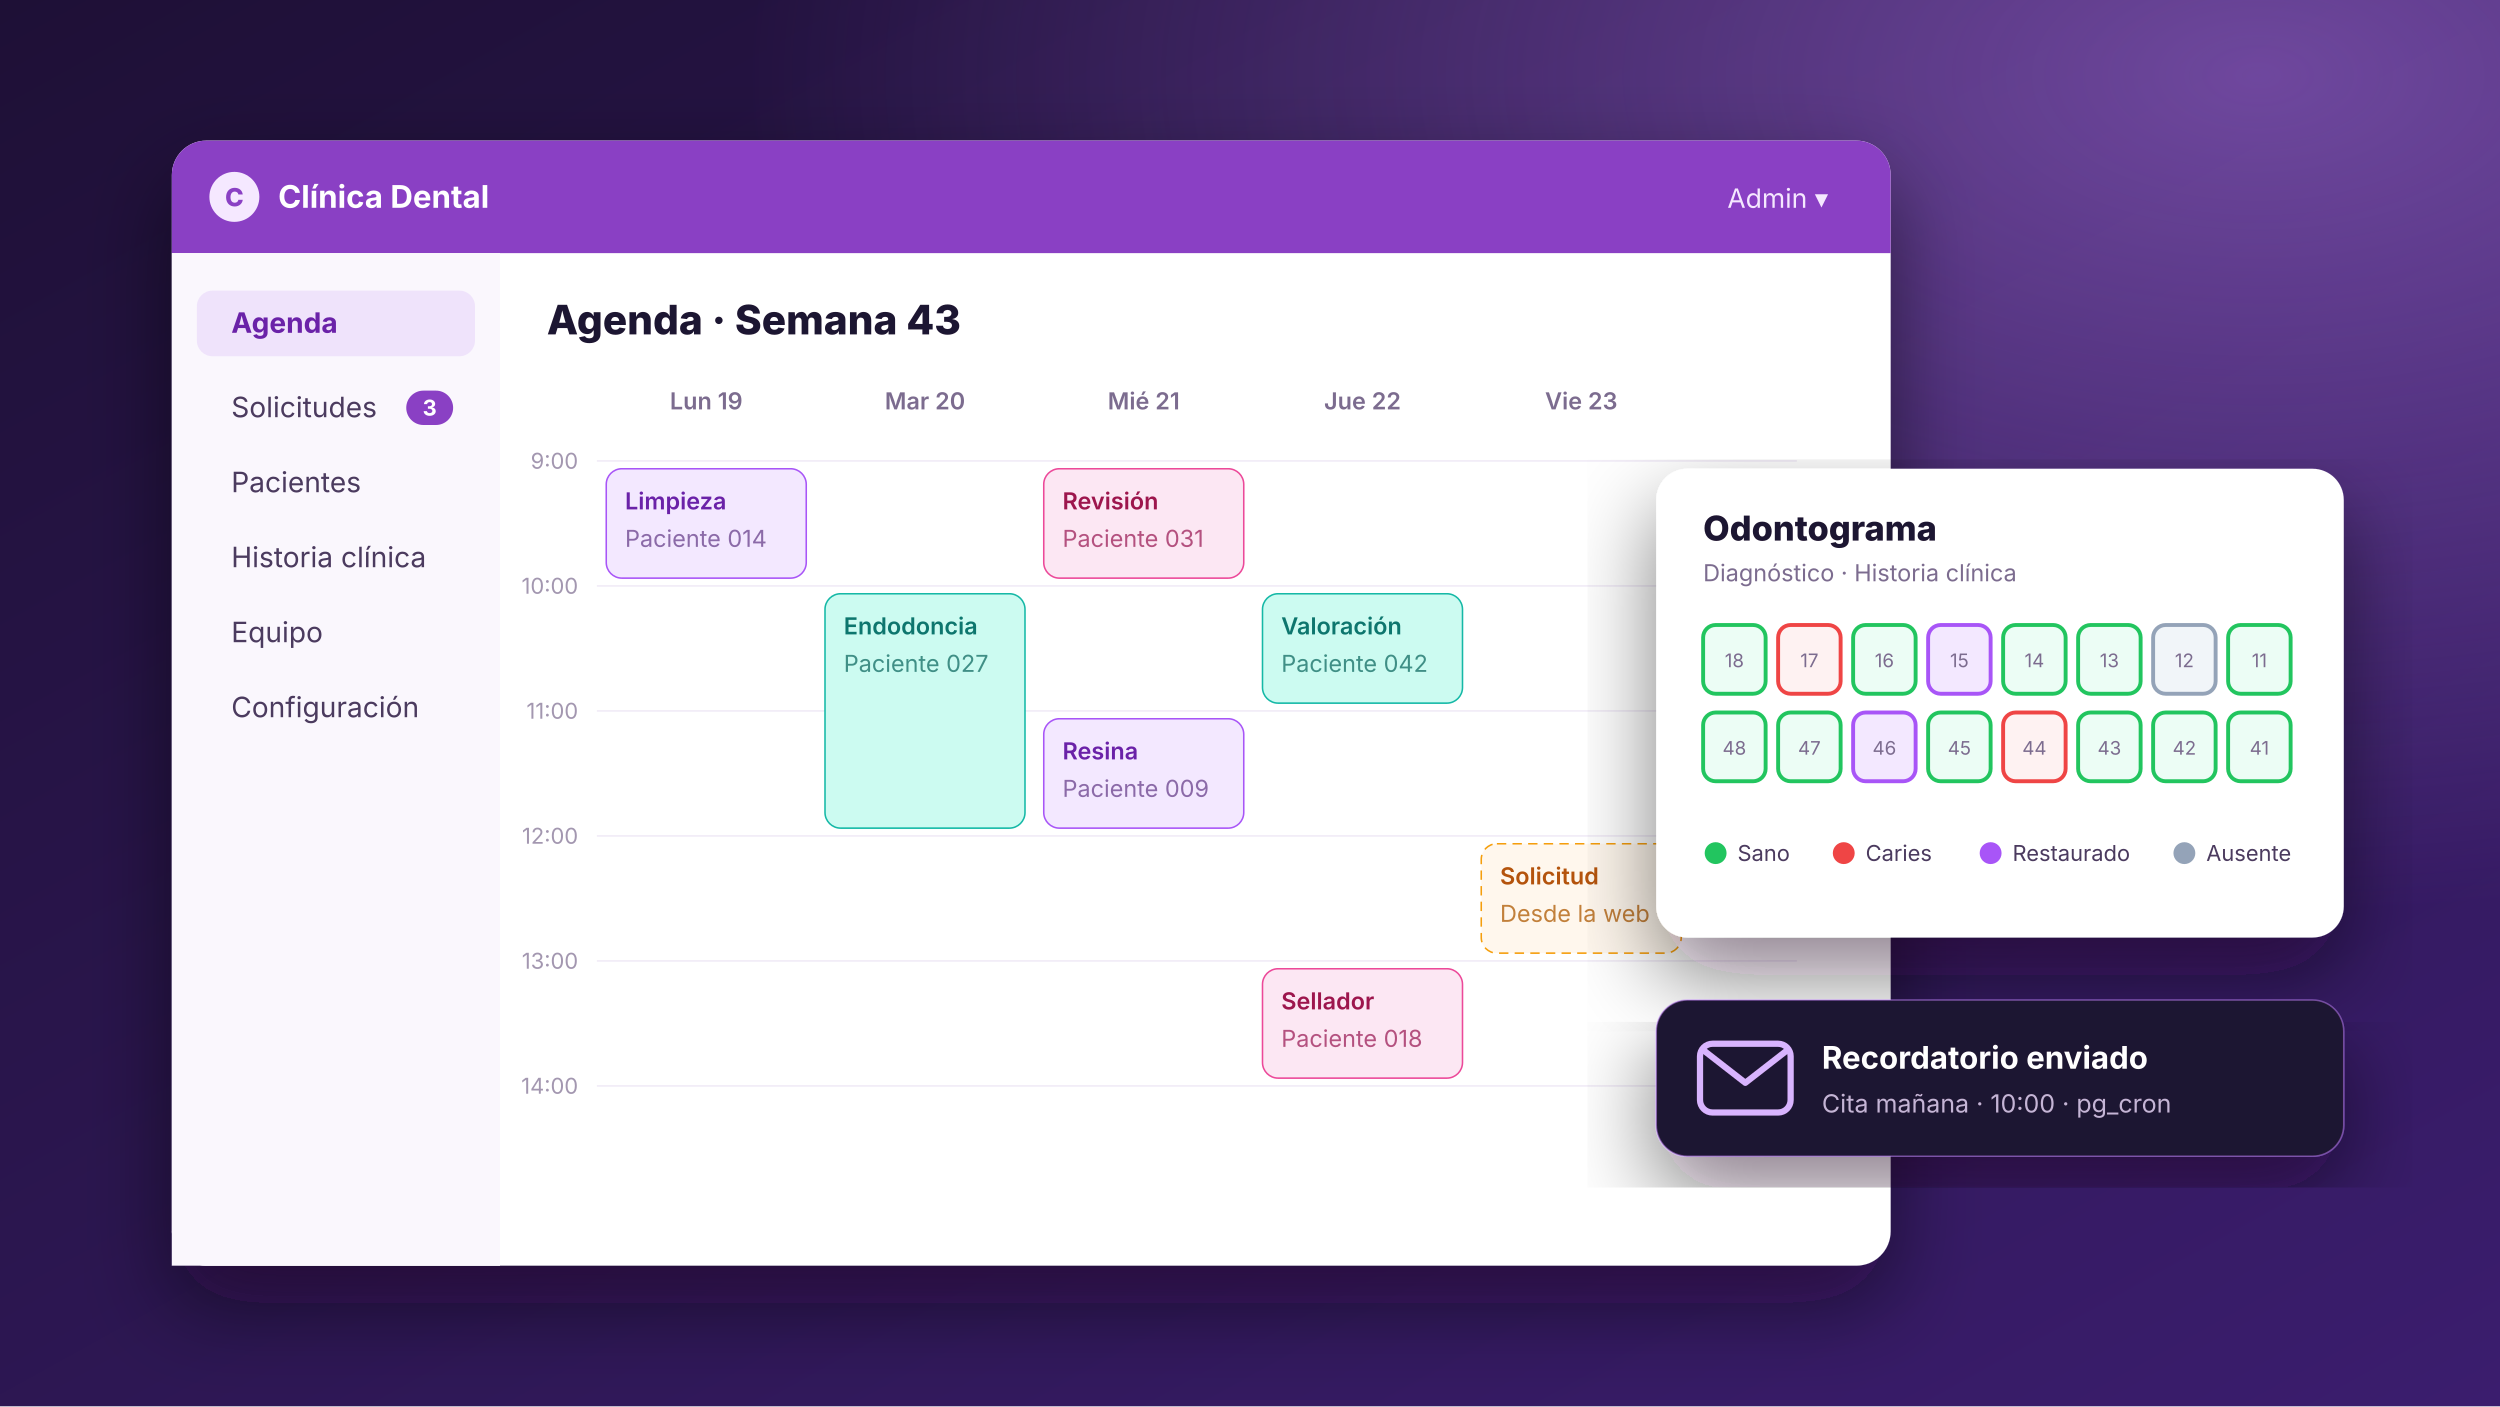
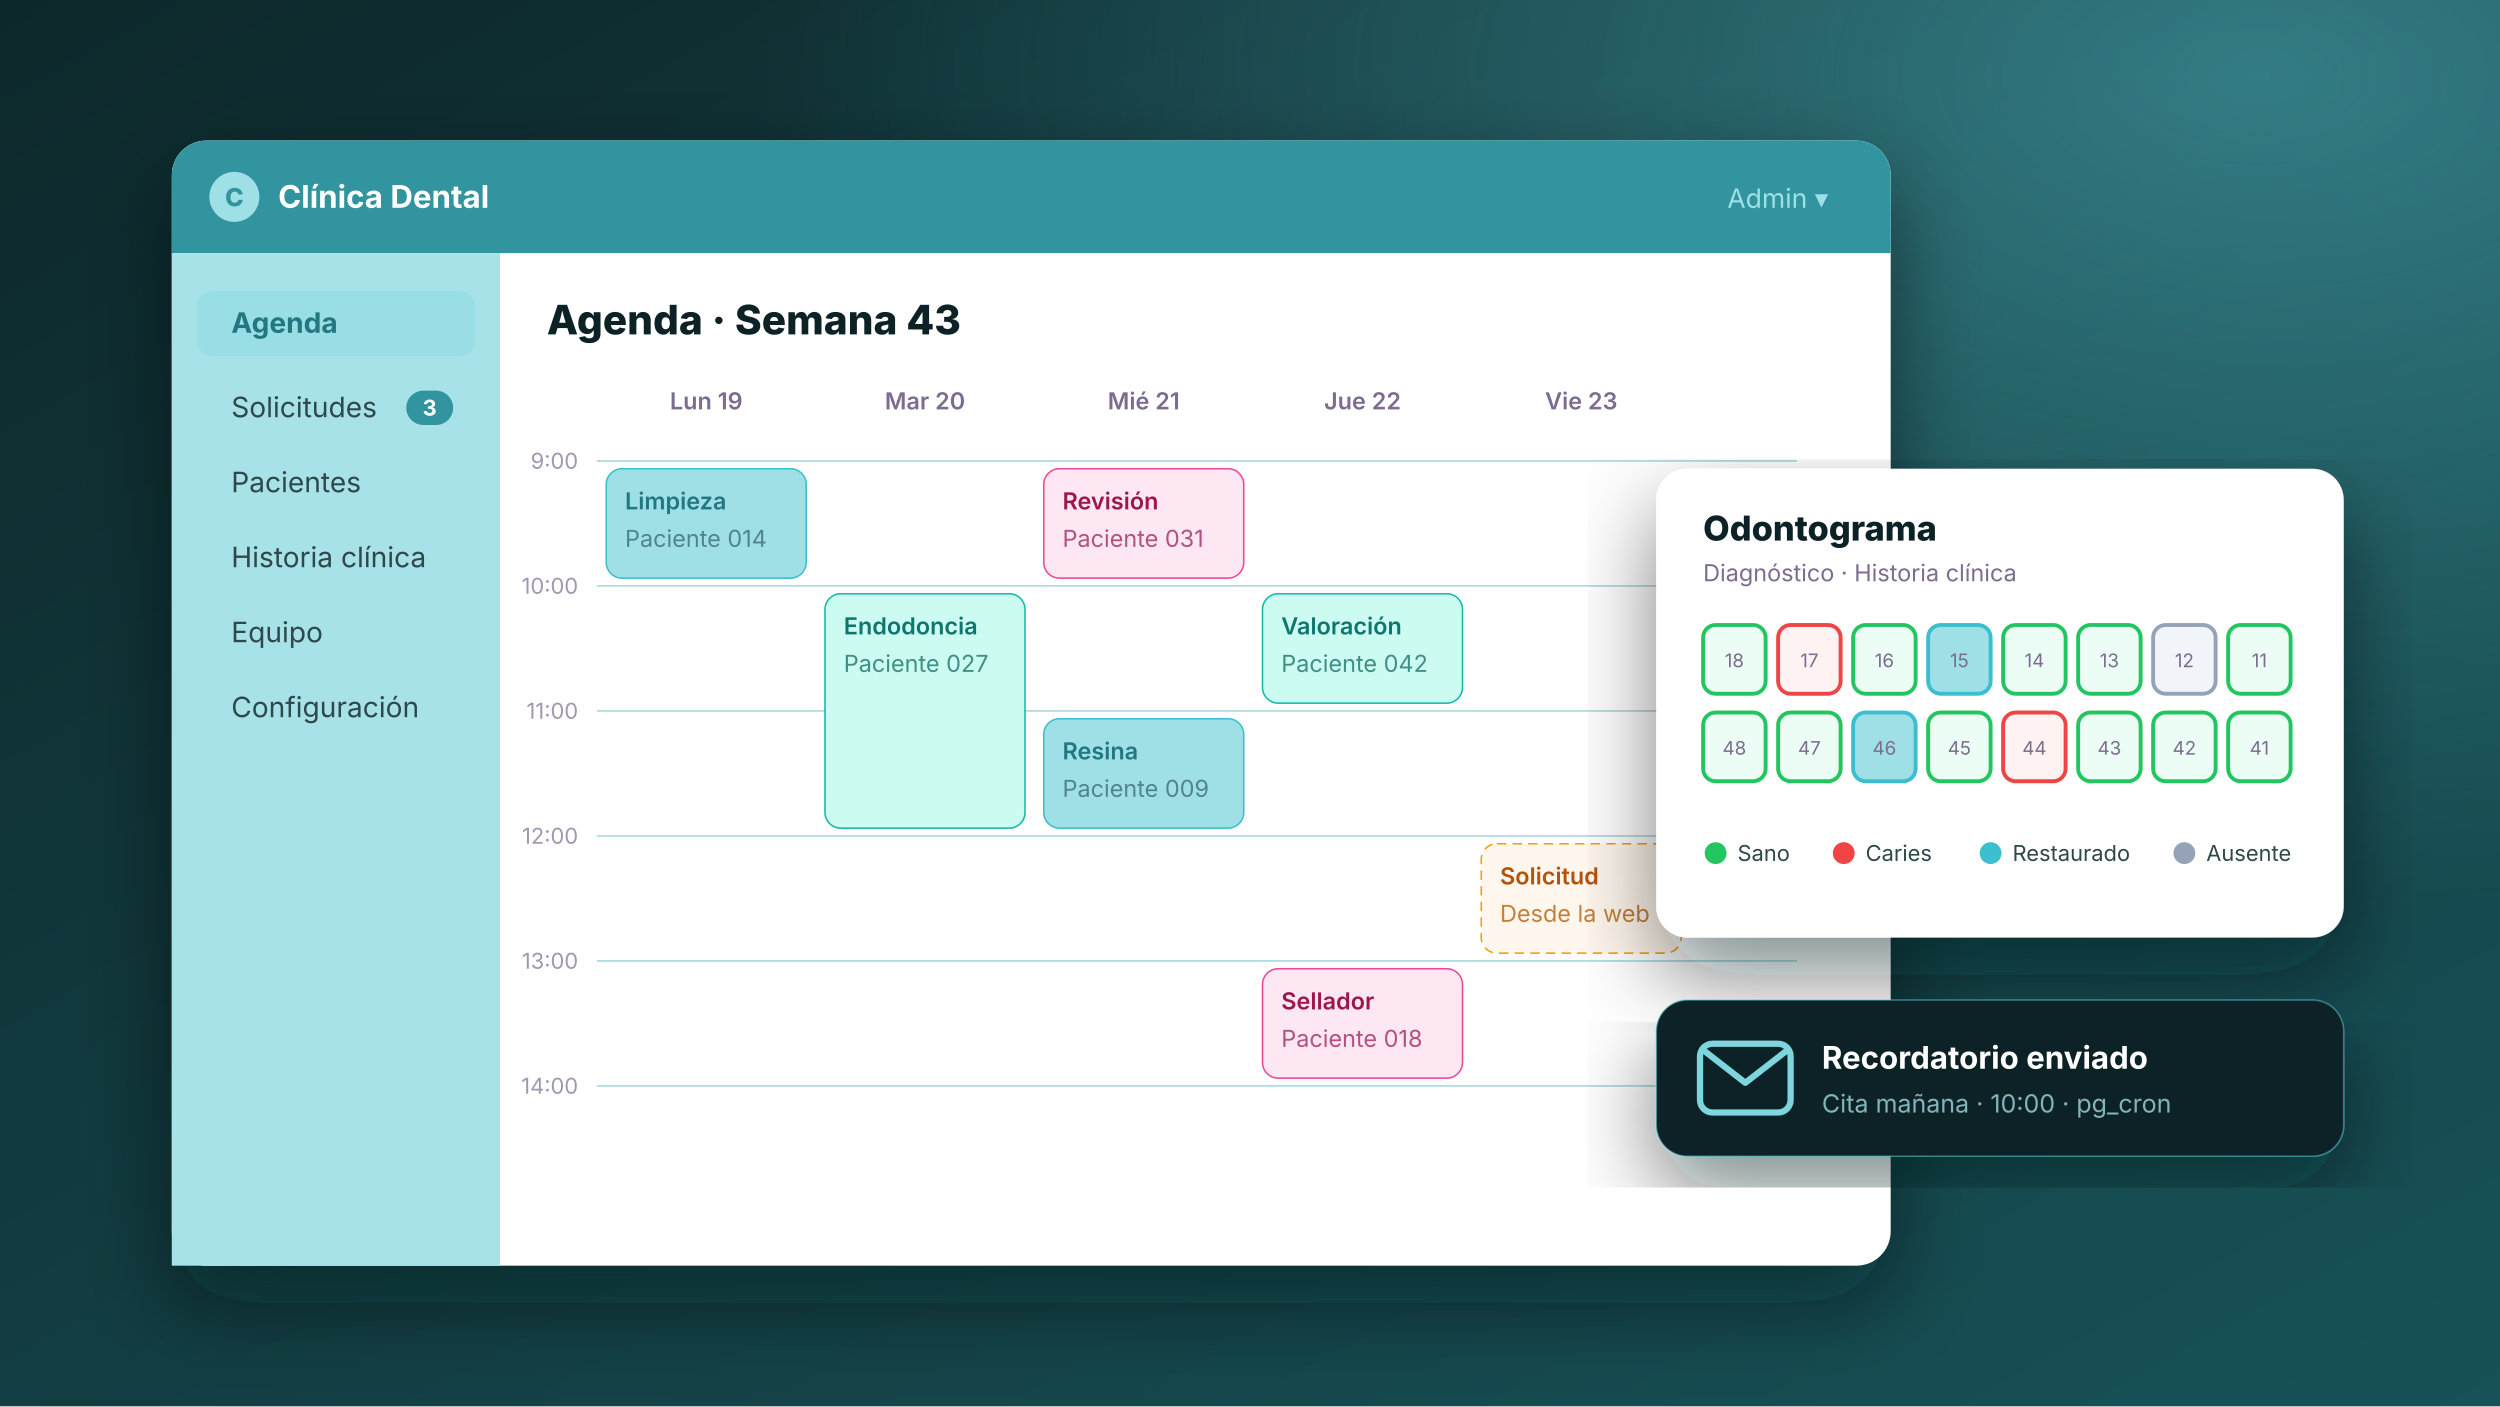
<svg xmlns="http://www.w3.org/2000/svg" viewBox="0 0 1600 900" font-family="Inter, -apple-system, 'Segoe UI', Roboto, sans-serif">
  <defs>
    <linearGradient id="fondo" x1="0" y1="0" x2="1" y2="1">
-       <stop offset="0" stop-color="#1e1036" />
-       <stop offset="1" stop-color="#3b1d6e" />
+       <stop offset="0" stop-color="#0d282b" />
+       <stop offset="1" stop-color="#175258" />
    </linearGradient>
    <radialGradient id="brillo" cx="0.9" cy="0.05" r="0.6">
-       <stop offset="0" stop-color="#c084fc" stop-opacity="0.45" />
-       <stop offset="1" stop-color="#c084fc" stop-opacity="0" />
+       <stop offset="0" stop-color="#5dcad6" stop-opacity="0.45" />
+       <stop offset="1" stop-color="#5dcad6" stop-opacity="0" />
    </radialGradient>
    <filter id="sombra" x="-10%" y="-10%" width="120%" height="130%">
-       <feDropShadow dx="0" dy="24" stdDeviation="28" flood-color="#0b0418" flood-opacity="0.5" />
+       <feDropShadow dx="0" dy="24" stdDeviation="28" flood-color="#041112" flood-opacity="0.5" />
    </filter>
  </defs>
  <rect width="1600" height="900" fill="url(#fondo)" />
  <rect width="1600" height="900" fill="url(#brillo)" />
  <g filter="url(#sombra)">
    <rect x="110" y="90" width="1100" height="720" rx="22" fill="#ffffff" />
-     <path d="M110 112 a22 22 0 0 1 22 -22 h1056 a22 22 0 0 1 22 22 v50 h-1100 z" fill="#8a3fc4" />
-     <circle cx="150" cy="126" r="16" fill="#f5e8ff" />
-     <text x="150" y="132" fill="#8a3fc4" font-size="16" font-weight="800" text-anchor="middle">C</text>
+     <path d="M110 112 a22 22 0 0 1 22 -22 h1056 a22 22 0 0 1 22 22 v50 h-1100 z" fill="#31949e" />
+     <circle cx="150" cy="126" r="16" fill="#9fe0e7" />
+     <text x="150" y="132" fill="#31949e" font-size="16" font-weight="800" text-anchor="middle">C</text>
    <text x="178" y="133" fill="#ffffff" font-size="20" font-weight="700">Clínica Dental</text>
-     <text x="1170" y="133" fill="#f5e8ff" font-size="17" text-anchor="end">Admin ▾</text>
-     <rect x="110" y="162" width="210" height="648" fill="#faf7fd" />
-     <path d="M110 788 v0 a22 22 0 0 0 22 22 h188 v-22 z" fill="#faf7fd" />
-     <g font-size="18" fill="#4b3a5e">
-       <rect x="126" y="186" width="178" height="42" rx="10" fill="#efe3fb" />
-       <text x="148" y="213" fill="#6b21a8" font-weight="700">Agenda</text>
+     <text x="1170" y="133" fill="#9fe0e7" font-size="17" text-anchor="end">Admin ▾</text>
+     <rect x="110" y="162" width="210" height="648" fill="#a7e2e9" />
+     <path d="M110 788 v0 a22 22 0 0 0 22 22 h188 v-22 z" fill="#a7e2e9" />
+     <g font-size="18" fill="#2e484b">
+       <rect x="126" y="186" width="178" height="42" rx="10" fill="#99dee5" />
+       <text x="148" y="213" fill="#207781" font-weight="700">Agenda</text>
      <text x="148" y="267">Solicitudes</text>
      <text x="148" y="315">Pacientes</text>
      <text x="148" y="363">Historia clínica</text>
      <text x="148" y="411">Equipo</text>
      <text x="148" y="459">Configuración</text>
    </g>
-     <rect x="260" y="250" width="30" height="22" rx="11" fill="#8a3fc4" />
+     <rect x="260" y="250" width="30" height="22" rx="11" fill="#31949e" />
    <text x="275" y="266" fill="#fff" font-size="14" font-weight="700" text-anchor="middle">3</text>
-     <text x="350" y="214" fill="#1f1530" font-size="26" font-weight="800">Agenda · Semana 43</text>
+     <text x="350" y="214" fill="#112426" font-size="26" font-weight="800">Agenda · Semana 43</text>
    <g font-size="15" fill="#7c6c8f" font-weight="600" text-anchor="middle">
      <text x="452" y="262">Lun 19</text>
      <text x="592" y="262">Mar 20</text>
      <text x="732" y="262">Mié 21</text>
      <text x="872" y="262">Jue 22</text>
      <text x="1012" y="262">Vie 23</text>
    </g>
    <g font-size="14" fill="#a397b0" text-anchor="end">
      <text x="370" y="300">9:00</text>
      <text x="370" y="380">10:00</text>
      <text x="370" y="460">11:00</text>
      <text x="370" y="540">12:00</text>
      <text x="370" y="620">13:00</text>
      <text x="370" y="700">14:00</text>
    </g>
-     <g stroke="#f0eaf6">
+     <g stroke="#a7d4d9">
      <line x1="382" y1="295" x2="1150" y2="295" />
      <line x1="382" y1="375" x2="1150" y2="375" />
      <line x1="382" y1="455" x2="1150" y2="455" />
      <line x1="382" y1="535" x2="1150" y2="535" />
      <line x1="382" y1="615" x2="1150" y2="615" />
      <line x1="382" y1="695" x2="1150" y2="695" />
    </g>
    <g font-size="15" font-weight="600">
-       <rect x="388" y="300" width="128" height="70" rx="10" fill="#f3e8ff" stroke="#a855f7" />
-       <text x="400" y="326" fill="#6b21a8">Limpieza</text>
-       <text x="400" y="350" fill="#8b6aa8" font-weight="400">Paciente 014</text>
+       <rect x="388" y="300" width="128" height="70" rx="10" fill="#9fe0e7" stroke="#3bbfce" />
+       <text x="400" y="326" fill="#207781">Limpieza</text>
+       <text x="400" y="350" fill="#51858a" font-weight="400">Paciente 014</text>
      <rect x="528" y="380" width="128" height="150" rx="10" fill="#ccfbf1" stroke="#14b8a6" />
      <text x="540" y="406" fill="#0f766e">Endodoncia</text>
      <text x="540" y="430" fill="#3f8f86" font-weight="400">Paciente 027</text>
      <rect x="668" y="300" width="128" height="70" rx="10" fill="#fce7f3" stroke="#ec4899" />
      <text x="680" y="326" fill="#9d174d">Revisión</text>
      <text x="680" y="350" fill="#b4517f" font-weight="400">Paciente 031</text>
-       <rect x="668" y="460" width="128" height="70" rx="10" fill="#f3e8ff" stroke="#a855f7" />
-       <text x="680" y="486" fill="#6b21a8">Resina</text>
-       <text x="680" y="510" fill="#8b6aa8" font-weight="400">Paciente 009</text>
+       <rect x="668" y="460" width="128" height="70" rx="10" fill="#9fe0e7" stroke="#3bbfce" />
+       <text x="680" y="486" fill="#207781">Resina</text>
+       <text x="680" y="510" fill="#51858a" font-weight="400">Paciente 009</text>
      <rect x="808" y="380" width="128" height="70" rx="10" fill="#ccfbf1" stroke="#14b8a6" />
      <text x="820" y="406" fill="#0f766e">Valoración</text>
      <text x="820" y="430" fill="#3f8f86" font-weight="400">Paciente 042</text>
      <rect x="808" y="620" width="128" height="70" rx="10" fill="#fce7f3" stroke="#ec4899" />
      <text x="820" y="646" fill="#9d174d">Sellador</text>
      <text x="820" y="670" fill="#b4517f" font-weight="400">Paciente 018</text>
      <rect x="948" y="540" width="128" height="70" rx="10" fill="#fff7ed" stroke="#f59e0b" stroke-dasharray="6 4" />
      <text x="960" y="566" fill="#b45309">Solicitud</text>
      <text x="960" y="590" fill="#c2803a" font-weight="400">Desde la web</text>
    </g>
  </g>
  <g filter="url(#sombra)">
    <rect x="1060" y="300" width="440" height="300" rx="20" fill="#ffffff" />
-     <text x="1090" y="346" fill="#1f1530" font-size="22" font-weight="800">Odontograma</text>
+     <text x="1090" y="346" fill="#112426" font-size="22" font-weight="800">Odontograma</text>
    <text x="1090" y="372" fill="#7c6c8f" font-size="15">Diagnóstico · Historia clínica</text>
    <g stroke-width="2.5">
      <rect x="1090" y="400" width="40" height="44" rx="8" fill="#ecfdf5" stroke="#22c55e" />
      <rect x="1138" y="400" width="40" height="44" rx="8" fill="#fef2f2" stroke="#ef4444" />
      <rect x="1186" y="400" width="40" height="44" rx="8" fill="#ecfdf5" stroke="#22c55e" />
-       <rect x="1234" y="400" width="40" height="44" rx="8" fill="#f3e8ff" stroke="#a855f7" />
+       <rect x="1234" y="400" width="40" height="44" rx="8" fill="#9fe0e7" stroke="#3bbfce" />
      <rect x="1282" y="400" width="40" height="44" rx="8" fill="#ecfdf5" stroke="#22c55e" />
      <rect x="1330" y="400" width="40" height="44" rx="8" fill="#ecfdf5" stroke="#22c55e" />
      <rect x="1378" y="400" width="40" height="44" rx="8" fill="#f1f5f9" stroke="#94a3b8" />
      <rect x="1426" y="400" width="40" height="44" rx="8" fill="#ecfdf5" stroke="#22c55e" />
      <rect x="1090" y="456" width="40" height="44" rx="8" fill="#ecfdf5" stroke="#22c55e" />
      <rect x="1138" y="456" width="40" height="44" rx="8" fill="#ecfdf5" stroke="#22c55e" />
-       <rect x="1186" y="456" width="40" height="44" rx="8" fill="#f3e8ff" stroke="#a855f7" />
+       <rect x="1186" y="456" width="40" height="44" rx="8" fill="#9fe0e7" stroke="#3bbfce" />
      <rect x="1234" y="456" width="40" height="44" rx="8" fill="#ecfdf5" stroke="#22c55e" />
      <rect x="1282" y="456" width="40" height="44" rx="8" fill="#fef2f2" stroke="#ef4444" />
      <rect x="1330" y="456" width="40" height="44" rx="8" fill="#ecfdf5" stroke="#22c55e" />
      <rect x="1378" y="456" width="40" height="44" rx="8" fill="#ecfdf5" stroke="#22c55e" />
      <rect x="1426" y="456" width="40" height="44" rx="8" fill="#ecfdf5" stroke="#22c55e" />
    </g>
    <g font-size="12" fill="#7c6c8f" text-anchor="middle">
      <text x="1110" y="427">18</text>
      <text x="1158" y="427">17</text>
      <text x="1206" y="427">16</text>
      <text x="1254" y="427">15</text>
      <text x="1302" y="427">14</text>
      <text x="1350" y="427">13</text>
      <text x="1398" y="427">12</text>
      <text x="1446" y="427">11</text>
      <text x="1110" y="483">48</text>
      <text x="1158" y="483">47</text>
      <text x="1206" y="483">46</text>
      <text x="1254" y="483">45</text>
      <text x="1302" y="483">44</text>
      <text x="1350" y="483">43</text>
      <text x="1398" y="483">42</text>
      <text x="1446" y="483">41</text>
    </g>
-     <g font-size="14" fill="#4b3a5e">
+     <g font-size="14" fill="#2e484b">
      <circle cx="1098" cy="546" r="7" fill="#22c55e" />
      <text x="1112" y="551">Sano</text>
      <circle cx="1180" cy="546" r="7" fill="#ef4444" />
      <text x="1194" y="551">Caries</text>
-       <circle cx="1274" cy="546" r="7" fill="#a855f7" />
+       <circle cx="1274" cy="546" r="7" fill="#3bbfce" />
      <text x="1288" y="551">Restaurado</text>
      <circle cx="1398" cy="546" r="7" fill="#94a3b8" />
      <text x="1412" y="551">Ausente</text>
    </g>
  </g>
  <g filter="url(#sombra)">
-     <rect x="1060" y="640" width="440" height="100" rx="20" fill="#1f1530" stroke="#c084fc" stroke-opacity="0.5" />
-     <rect x="1088" y="668" width="58" height="44" rx="8" fill="none" stroke="#d8b4fe" stroke-width="4" />
-     <path d="M1090 672 l27 21 l27 -21" fill="none" stroke="#d8b4fe" stroke-width="4" stroke-linejoin="round" />
+     <rect x="1060" y="640" width="440" height="100" rx="20" fill="#112426" stroke="#5dcad6" stroke-opacity="0.5" />
+     <rect x="1088" y="668" width="58" height="44" rx="8" fill="none" stroke="#7dd5de" stroke-width="4" />
+     <path d="M1090 672 l27 21 l27 -21" fill="none" stroke="#7dd5de" stroke-width="4" stroke-linejoin="round" />
    <text x="1166" y="684" fill="#ffffff" font-size="20" font-weight="700">Recordatorio enviado</text>
-     <text x="1166" y="712" fill="#c4b5d6" font-size="16">Cita mañana · 10:00 · pg_cron</text>
+     <text x="1166" y="712" fill="#82b4ba" font-size="16">Cita mañana · 10:00 · pg_cron</text>
  </g>
</svg>
